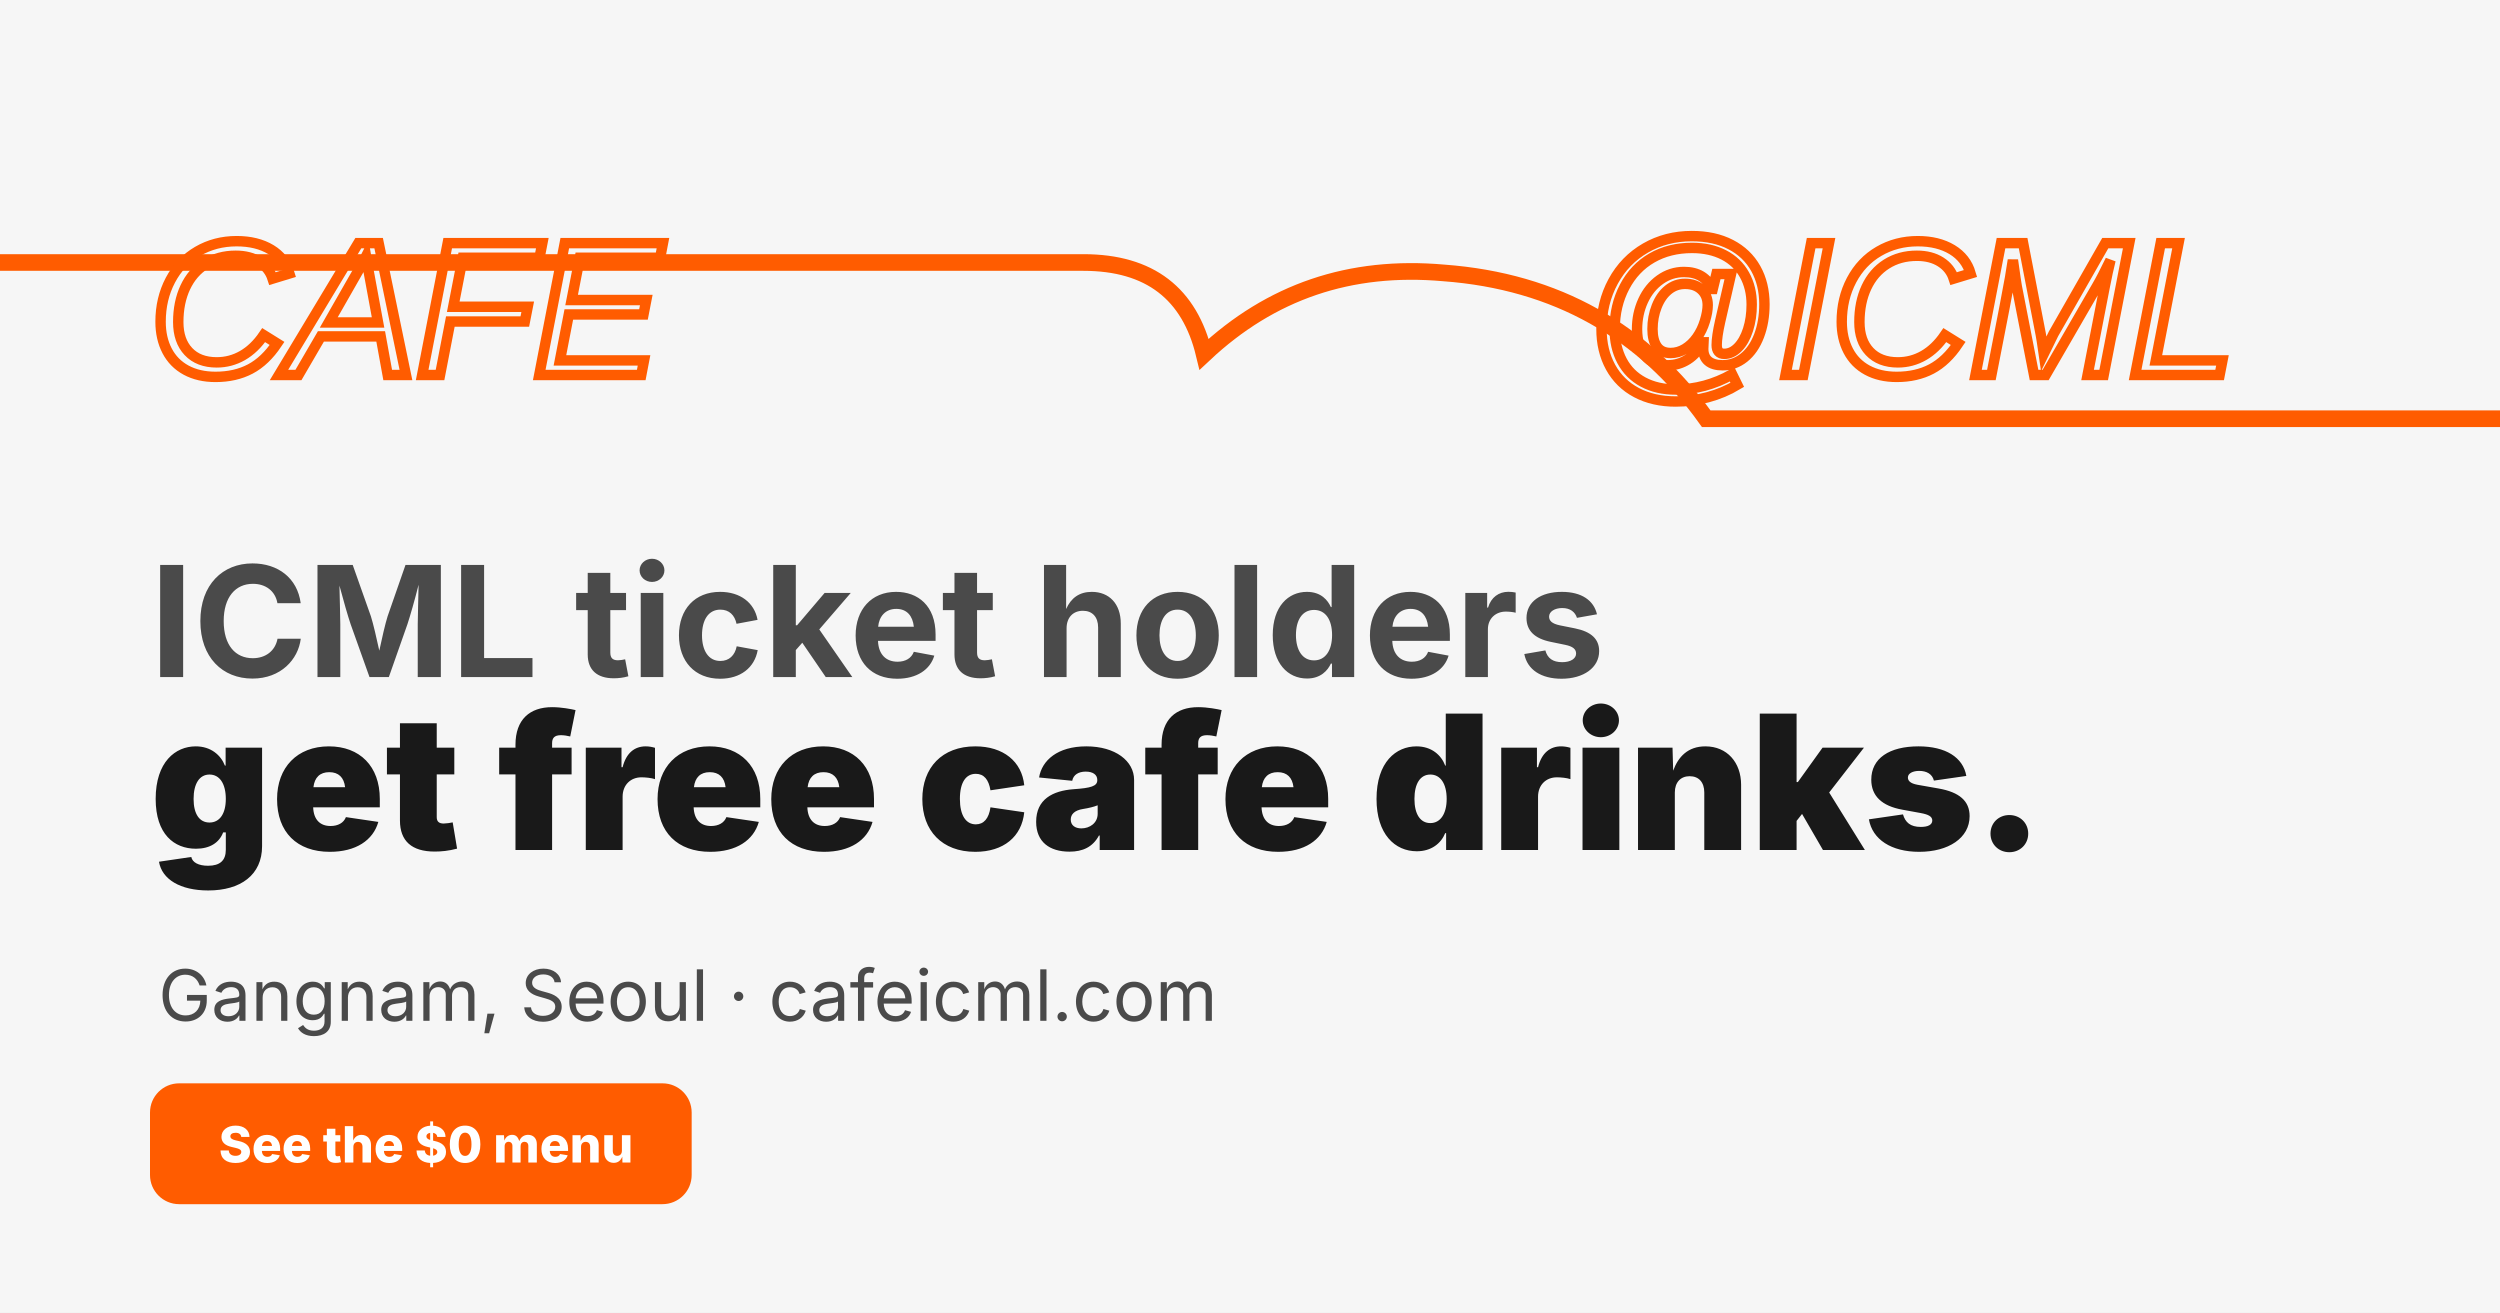
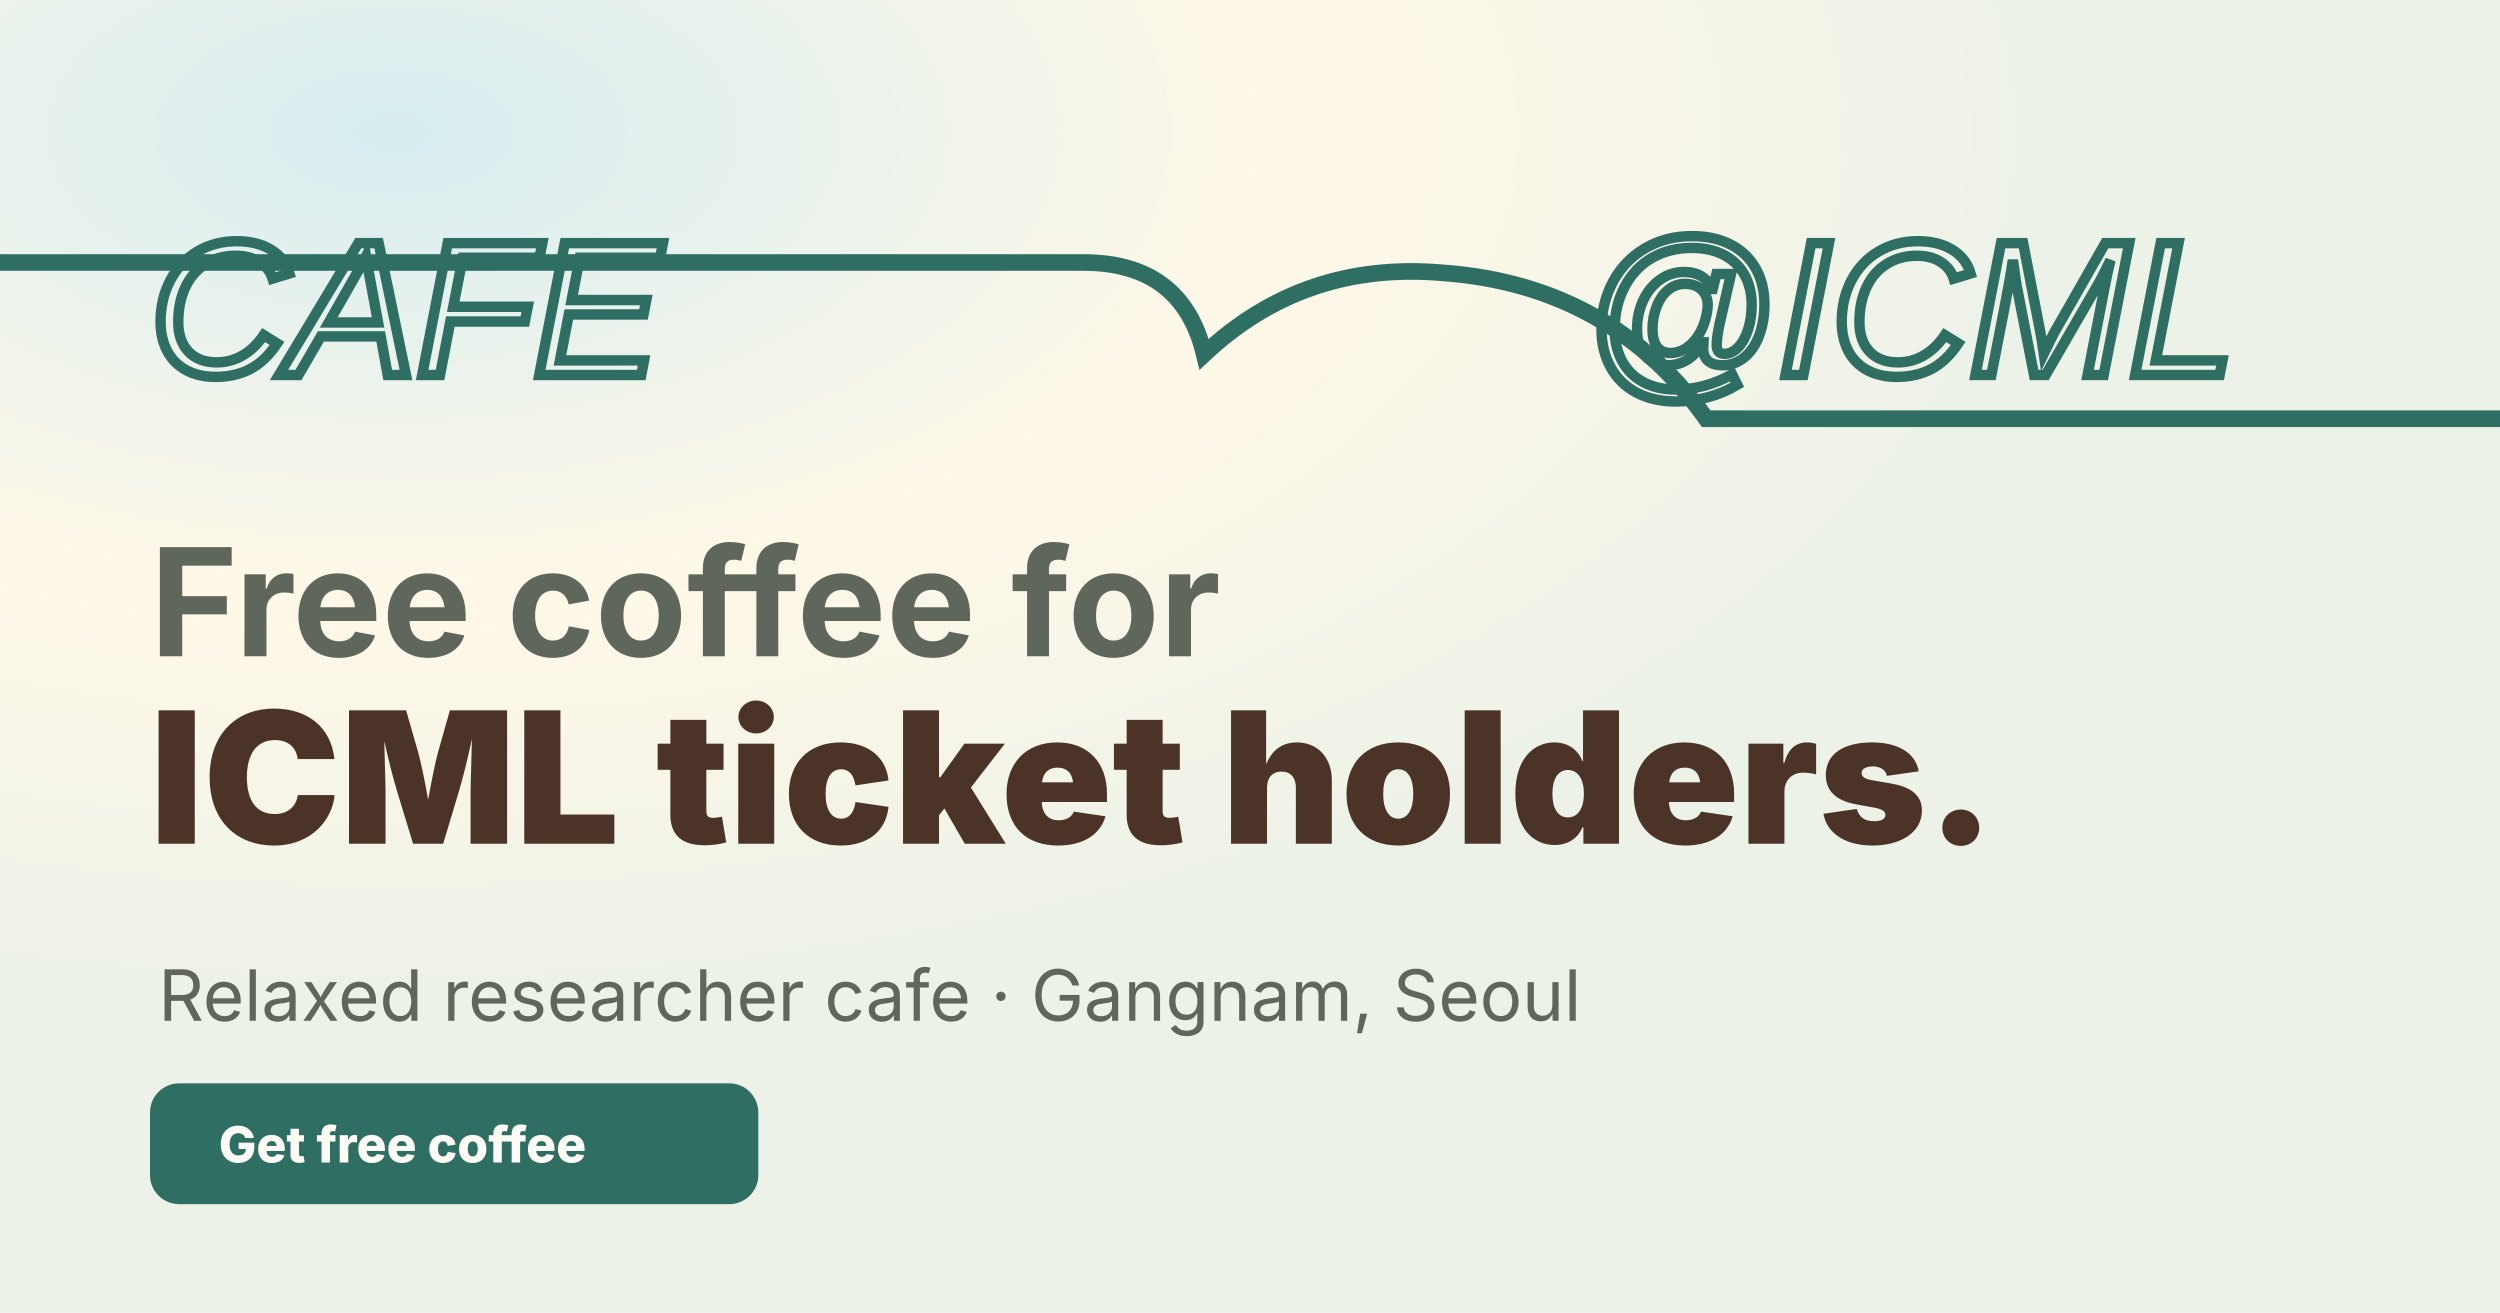
<svg xmlns="http://www.w3.org/2000/svg" width="1200" height="630" viewBox="0 0 1200 630">
-   <rect width="1200" height="630" fill="#f6f6f6" />
-   <path d="M-40 126H520c32 0 51 15 58 44 32-30 70-43 115-39 54 4 96 28 126 70h421" fill="none" stroke="#ff5c00" stroke-width="8" stroke-linecap="round" />
-   <text x="72" y="180" fill="none" stroke="#ff5c00" stroke-width="5" font-family="Arial Black, Arial, sans-serif" font-size="92" font-style="italic">CAFE</text>
-   <text x="760" y="180" fill="none" stroke="#ff5c00" stroke-width="5" font-family="Arial Black, Arial, sans-serif" font-size="92" font-style="italic">@ICML</text>
-   <text x="72" y="325" fill="#4a4a4a" font-family="Inter, Arial, sans-serif" font-weight="700" font-size="74">ICML ticket holders</text>
-   <text x="72" y="408" fill="#191919" font-family="Inter, Arial, sans-serif" font-weight="900" font-size="90">get free cafe drinks.</text>
-   <text x="76" y="490" fill="#4a4a4a" font-family="Inter, Arial, sans-serif" font-size="34">Gangnam, Seoul · cafeicml.com</text>
-   <rect x="72" y="520" width="260" height="58" rx="14" fill="#ff5c00" />
-   <text x="105" y="558" fill="white" font-family="Inter, Arial, sans-serif" font-weight="800" font-size="24">See the $0 menu</text>
+   <defs>
+     <radialGradient id="mint" cx="16%" cy="10%" r="65%">
+       <stop stop-color="#d7edf0" />
+       <stop offset="0.55" stop-color="#fff8e8" />
+       <stop offset="1" stop-color="#edf2e8" />
+     </radialGradient>
+   </defs>
+   <rect width="1200" height="630" fill="url(#mint)" />
+   <path d="M-40 126H520c32 0 51 15 58 44 32-30 70-43 115-39 54 4 96 28 126 70h421" fill="none" stroke="#2f6f63" stroke-width="8" stroke-linecap="round" />
+   <text x="72" y="180" fill="none" stroke="#2f6f63" stroke-width="5" font-family="Arial Black, Arial, sans-serif" font-size="92" font-style="italic">CAFE</text>
+   <text x="760" y="180" fill="none" stroke="#2f6f63" stroke-width="5" font-family="Arial Black, Arial, sans-serif" font-size="92" font-style="italic">@ICML</text>
+   <text x="72" y="315" fill="#5f675d" font-family="Inter, Arial, sans-serif" font-weight="700" font-size="72">Free coffee for</text>
+   <text x="72" y="405" fill="#4b3427" font-family="Inter, Arial, sans-serif" font-weight="900" font-size="88">ICML ticket holders.</text>
+   <text x="76" y="490" fill="#5f675d" font-family="Inter, Arial, sans-serif" font-size="34">Relaxed researcher cafe · Gangnam, Seoul</text>
+   <rect x="72" y="520" width="292" height="58" rx="14" fill="#2f6f63" />
+   <text x="105" y="558" fill="#fffdf5" font-family="Inter, Arial, sans-serif" font-weight="800" font-size="24">Get free coffee</text>
</svg>
